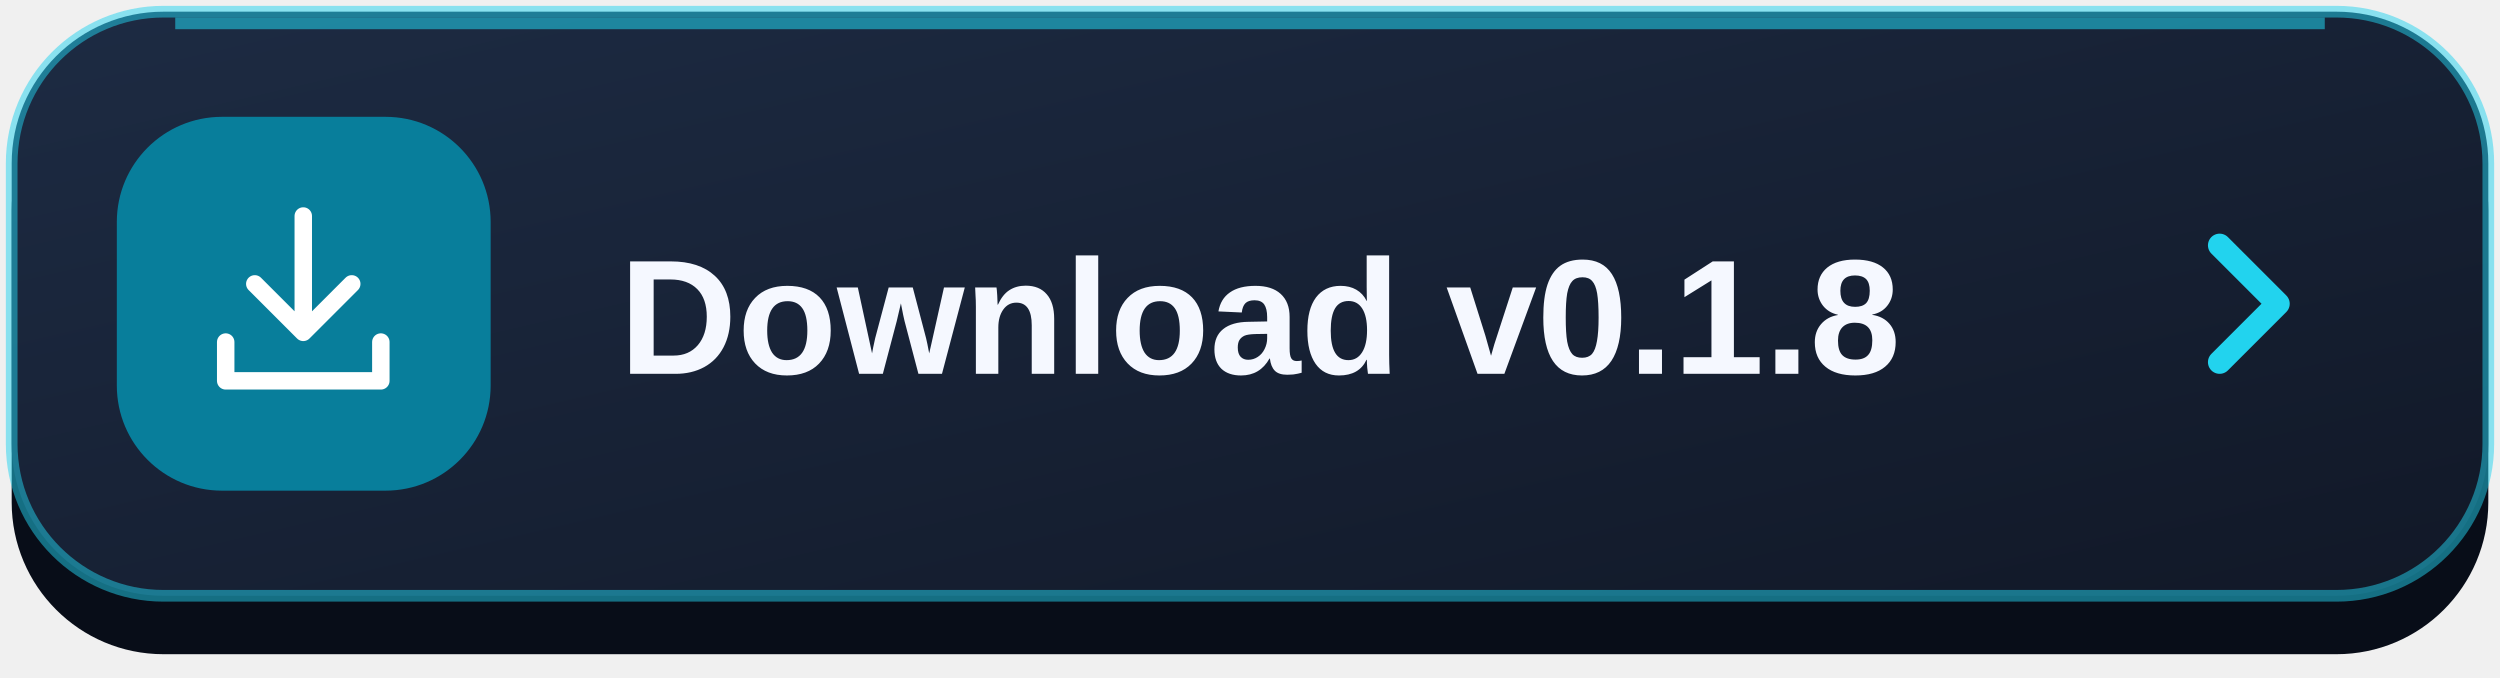
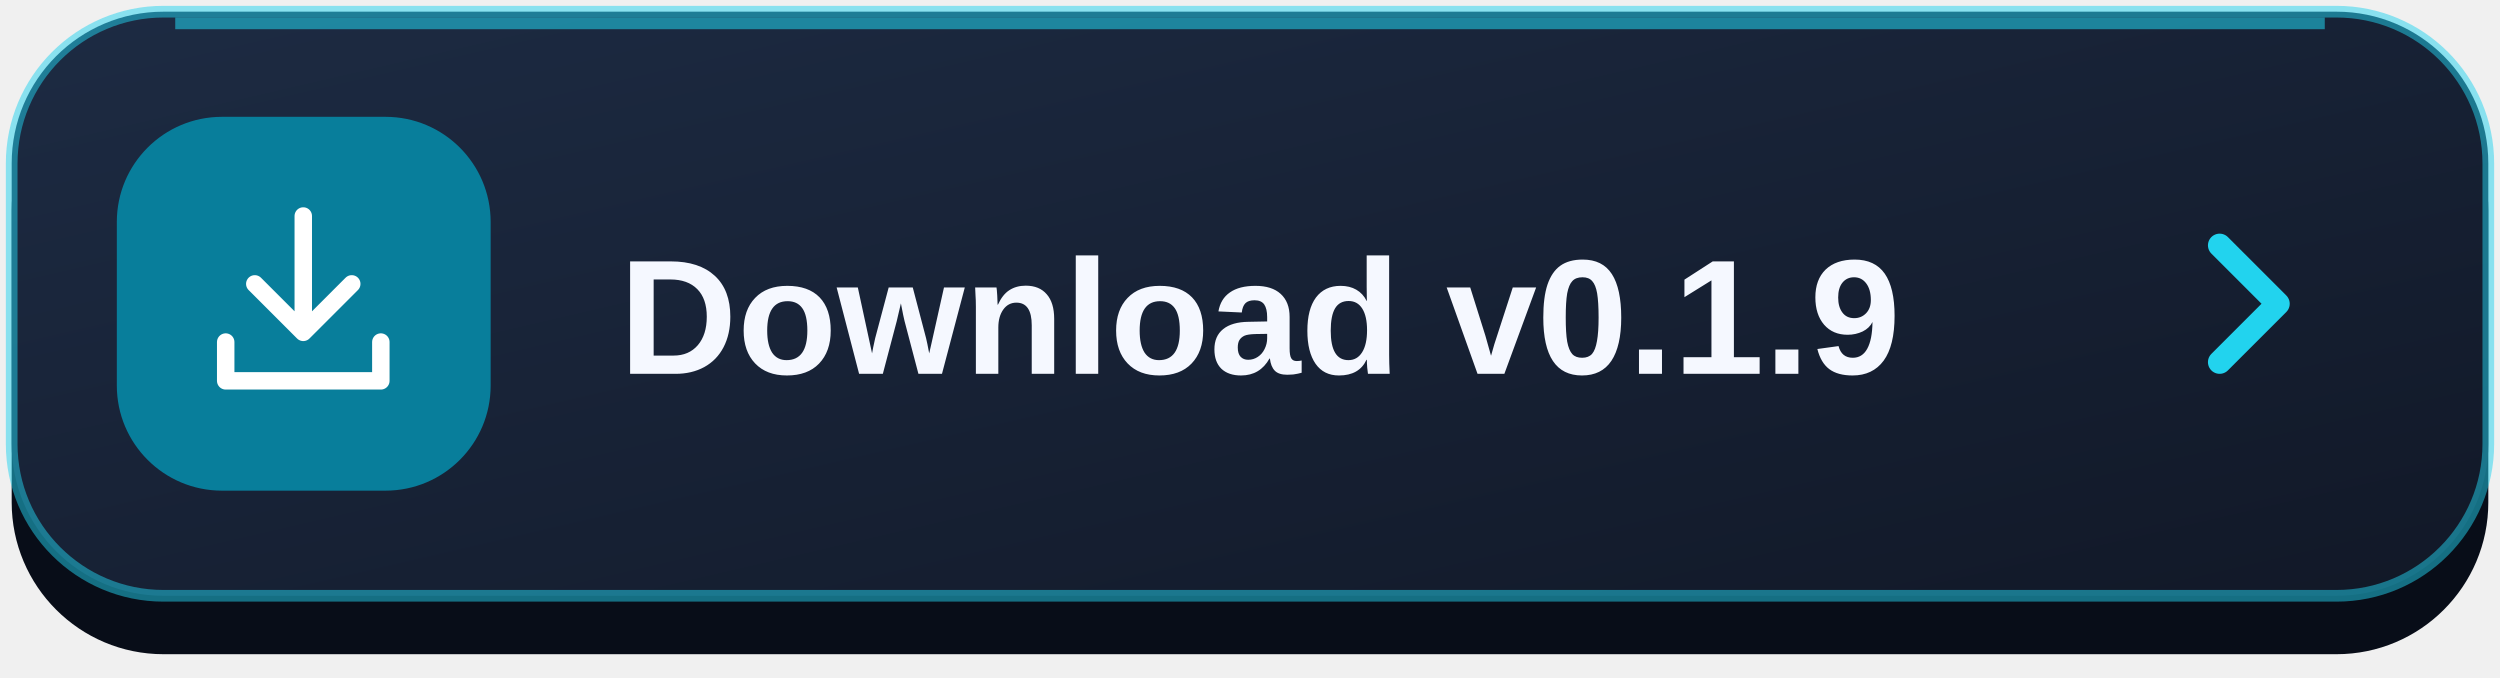
- <svg xmlns="http://www.w3.org/2000/svg" width="214" height="58" viewBox="0 0 214 58" role="img" aria-label="Download v0.1.8">
+ <svg xmlns="http://www.w3.org/2000/svg" width="214" height="58" viewBox="0 0 214 58" role="img" aria-label="Download v0.1.9">
  <defs>
    <linearGradient id="body" x2="1" y2="1">
      <stop stop-color="#1d2b43" />
      <stop offset="1" stop-color="#111827" />
    </linearGradient>
    <linearGradient id="accent">
      <stop stop-color="#087e9b" />
      <stop offset="1" stop-color="#22d3ee" />
    </linearGradient>
  </defs>
  <rect x="1" y="5" width="212" height="51" rx="13" fill="#080d18" />
  <rect x="1" y="1" width="212" height="50" rx="13" fill="url(#body)" stroke="#22d3ee" stroke-opacity=".5" />
  <path d="M15 2h184" stroke="#22d3ee" stroke-opacity=".55" />
  <rect x="10" y="10" width="32" height="32" rx="9" fill="#087e9b" />
  <g transform="translate(16 16) scale(.83)" fill="none" stroke="#fff" stroke-width="1.8" stroke-linecap="round" stroke-linejoin="round">
    <path d="M12 3v12m-5-5 5 5 5-5M4 16v4h16v-4" />
  </g>
-   <text x="53" y="32" fill="#f5f8ff" font-family="Arial,Helvetica,sans-serif" font-size="14" font-weight="700">Download v0.1.8</text>
+   <text x="53" y="32" fill="#f5f8ff" font-family="Arial,Helvetica,sans-serif" font-size="14" font-weight="700">Download v0.1.9</text>
  <path d="m190 21 5 5-5 5" fill="none" stroke="#22d3ee" stroke-width="2" stroke-linecap="round" stroke-linejoin="round" />
</svg>
